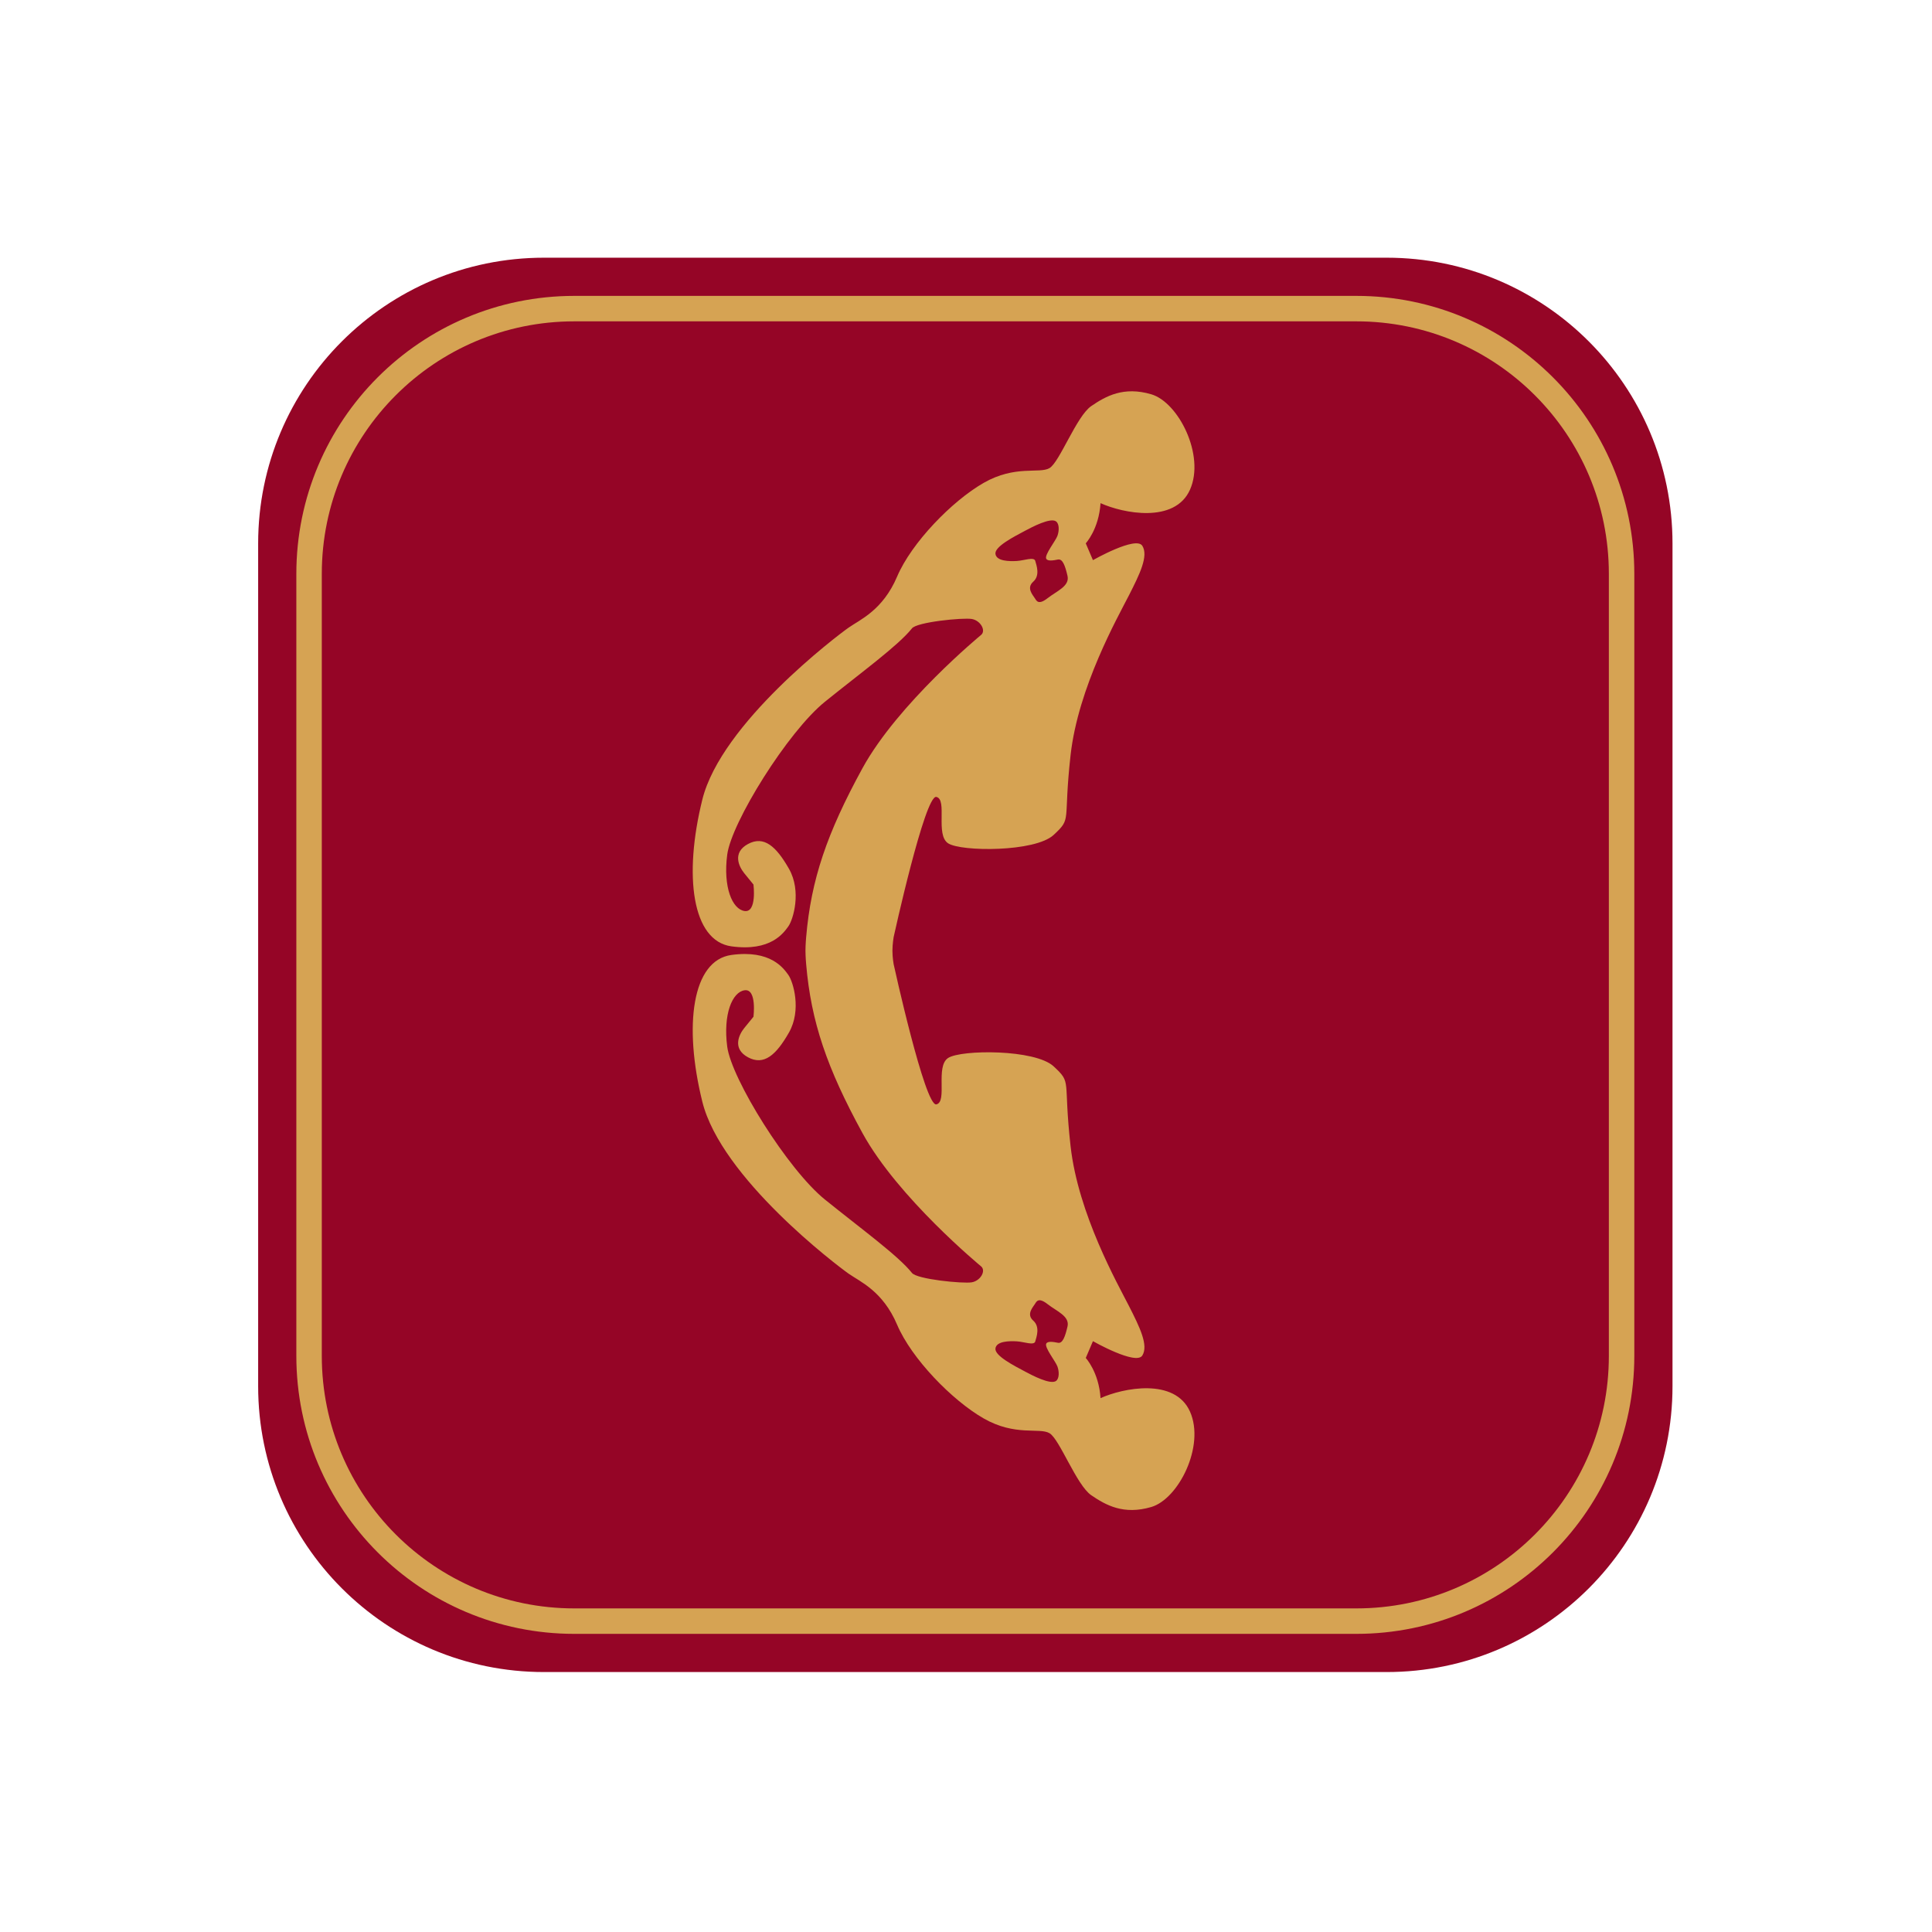
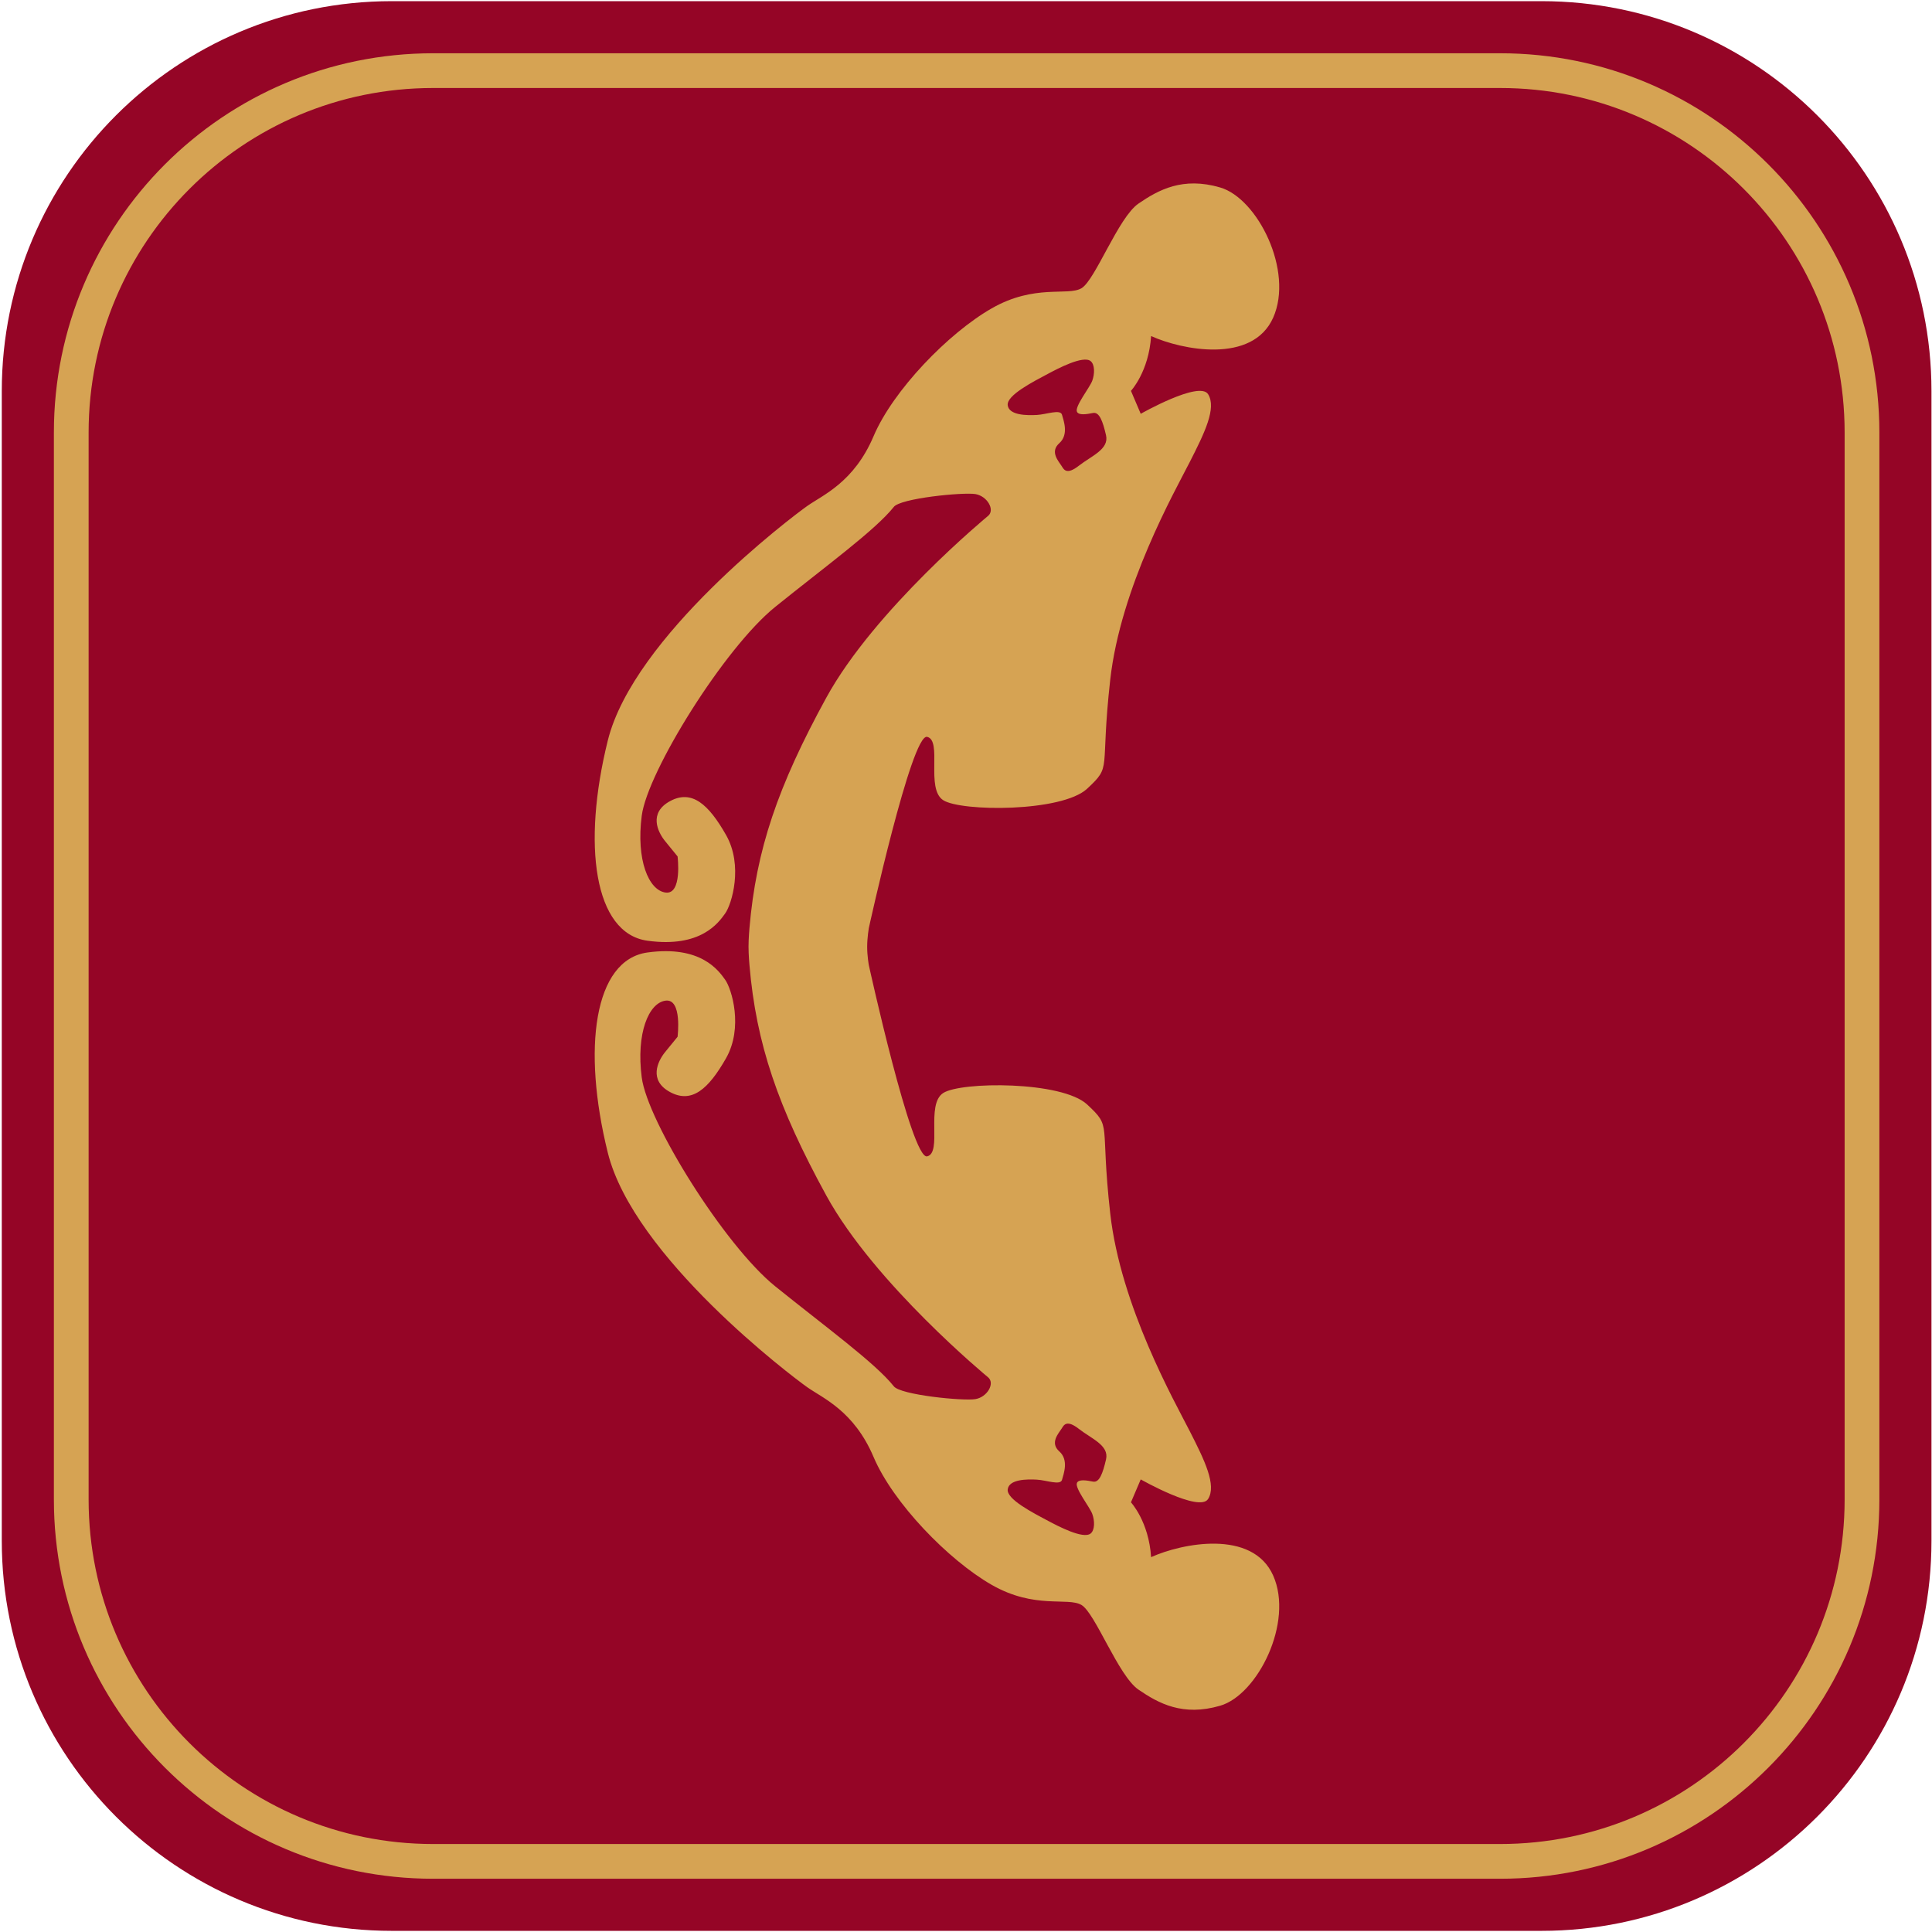
- <svg xmlns="http://www.w3.org/2000/svg" width="683pt" height="683pt" viewBox="0 0 683 683">
+ <svg xmlns="http://www.w3.org/2000/svg" viewBox="90.8 90.8 500.6 500.6">
  <path fill-rule="nonzero" fill="rgb(58.432%, 1.961%, 14.902%)" fill-opacity="1" d="M 490.219 591.102 L 192.301 591.102 C 136.496 591.102 91.262 545.863 91.262 490.059 L 91.262 192.141 C 91.262 136.336 136.496 91.102 192.301 91.102 L 490.219 91.102 C 546.023 91.102 591.262 136.336 591.262 192.141 L 591.262 490.059 C 591.262 545.863 546.023 591.102 490.219 591.102 " />
  <path fill-rule="nonzero" fill="rgb(83.922%, 63.922%, 32.549%)" fill-opacity="1" d="M 377.387 468.93 C 376.547 472.562 375.652 475.031 374.004 474.699 C 372.352 474.371 370.297 474.035 369.852 475.031 C 369.238 476.398 373.152 481.262 373.812 483.055 C 374.477 484.848 374.5 487.254 373.391 488.148 C 371.453 489.703 364.758 486.133 362.535 484.953 C 358.395 482.758 351.586 479.273 351.91 476.707 C 352.25 474.055 356.945 474.051 359.461 474.191 C 361.977 474.332 365.562 475.758 365.98 474.234 C 366.398 472.711 367.789 469.102 365.273 466.867 C 362.758 464.633 365.121 462.18 365.902 460.93 C 366.449 460.059 367.148 458.535 370.363 461.055 C 373.578 463.57 378.223 465.293 377.387 468.93 M 362.535 187.555 C 364.754 186.379 371.453 182.805 373.387 184.363 C 374.5 185.258 374.473 187.664 373.812 189.457 C 373.152 191.25 369.234 196.113 369.848 197.48 C 370.293 198.473 372.352 198.141 374 197.809 C 375.652 197.48 376.543 199.949 377.383 203.582 C 378.223 207.215 373.578 208.941 370.363 211.457 C 367.148 213.973 366.449 212.453 365.898 211.578 C 365.117 210.332 362.754 207.879 365.27 205.645 C 367.785 203.406 366.398 199.801 365.98 198.277 C 365.559 196.75 361.977 198.18 359.457 198.32 C 356.941 198.457 352.246 198.453 351.91 195.805 C 351.586 193.234 358.391 189.754 362.535 187.555 M 389.062 494.27 C 388.465 485.02 383.84 480.07 383.84 480.07 L 386.375 474.129 C 386.375 474.129 401.594 482.781 403.832 479.199 C 406.07 475.621 402.938 469.203 399.059 461.594 C 395.18 453.984 381.152 429.215 378.469 405.195 C 375.781 381.172 379.066 383.109 372.5 376.992 C 365.934 370.875 339.824 371.023 335.195 374.008 C 330.57 376.992 335.047 389.527 331.02 390.422 C 326.992 391.316 315.918 340.859 315.918 340.859 C 315.918 340.859 315.484 338.465 315.492 336.074 C 315.5 333.73 315.918 331.285 315.918 331.285 C 315.918 331.285 326.992 280.828 331.02 281.727 C 335.047 282.621 330.57 295.152 335.195 298.137 C 339.824 301.121 365.934 301.27 372.5 295.152 C 379.066 289.035 375.781 290.977 378.469 266.953 C 381.152 242.93 395.18 218.16 399.059 210.551 C 402.938 202.941 406.07 196.527 403.832 192.945 C 401.594 189.363 386.375 198.02 386.375 198.02 L 383.84 192.078 C 383.84 192.078 388.465 187.125 389.062 177.875 C 396.969 181.457 415.32 185.188 420.695 173.102 C 426.066 161.016 416.664 142.215 406.969 139.379 C 397.27 136.543 391 139.977 385.777 143.559 C 380.559 147.141 374.59 163.402 371.008 165.492 C 367.426 167.578 358.922 164.297 347.73 170.715 C 336.539 177.129 322.215 191.902 317.145 203.84 C 312.07 215.773 304.012 219.059 299.984 221.891 C 295.953 224.727 254.977 255.668 248.285 282.68 C 241.594 309.691 244.699 332.637 258.562 334.551 C 272.426 336.461 276.988 329.867 278.695 327.488 C 280.402 325.113 283.449 315.086 278.918 307.137 C 274.387 299.191 270.078 295.328 264.434 298.371 C 258.789 301.418 261.242 306.395 263.098 308.695 C 264.953 311 266.367 312.707 266.367 312.707 C 266.367 312.707 267.629 322.66 263.246 322.066 C 258.863 321.473 255.598 313.598 257.082 302.16 C 258.566 290.723 278.516 258.656 291.656 248.062 C 304.801 237.465 317.539 228.215 322.367 222.18 C 323.977 219.898 340.473 218.289 343.559 218.824 C 346.641 219.363 348.652 222.926 346.84 224.457 C 346.84 224.457 317.43 248.68 304.887 271.602 C 292.344 294.523 286.723 310.961 284.992 331.285 C 284.992 331.285 284.75 333.918 284.75 336.074 C 284.75 338.23 284.992 340.859 284.992 340.859 C 286.723 361.188 292.344 377.621 304.887 400.543 C 317.43 423.469 346.84 447.688 346.84 447.688 C 348.652 449.223 346.641 452.785 343.559 453.32 C 340.473 453.859 323.977 452.25 322.367 449.969 C 317.539 443.934 304.801 434.68 291.656 424.086 C 278.516 413.492 258.566 381.426 257.082 369.984 C 255.598 358.547 258.863 350.676 263.246 350.078 C 267.629 349.484 266.367 359.438 266.367 359.438 C 266.367 359.438 264.953 361.148 263.098 363.449 C 261.242 365.75 258.789 370.73 264.434 373.773 C 270.078 376.82 274.387 372.957 278.918 365.012 C 283.449 357.062 280.402 347.035 278.695 344.656 C 276.988 342.281 272.426 335.688 258.562 337.598 C 244.699 339.512 241.594 362.457 248.285 389.469 C 254.977 416.477 295.953 447.418 299.984 450.254 C 304.012 453.09 312.07 456.371 317.145 468.309 C 322.215 480.246 336.539 495.016 347.73 501.434 C 358.922 507.848 367.426 504.566 371.008 506.656 C 374.59 508.742 380.559 525.008 385.777 528.59 C 391 532.168 397.27 535.602 406.969 532.766 C 416.664 529.934 426.066 511.133 420.695 499.047 C 415.32 486.961 396.969 490.691 389.062 494.27 " />
  <path fill="none" stroke-width="9" stroke-linecap="butt" stroke-linejoin="miter" stroke="rgb(83.922%, 63.922%, 32.549%)" stroke-opacity="1" stroke-miterlimit="10" d="M 0.001 -0.002 L -276.471 -0.002 C -328.257 -0.002 -370.233 41.979 -370.233 93.764 L -370.233 370.237 C -370.233 422.022 -328.257 463.998 -276.471 463.998 L 0.001 463.998 C 51.786 463.998 93.767 422.022 93.767 370.237 L 93.767 93.764 C 93.767 41.979 51.786 -0.002 0.001 -0.002 Z M 0.001 -0.002 " transform="matrix(1, 0, 0, -1, 479.4949, 573.1)" />
</svg>
